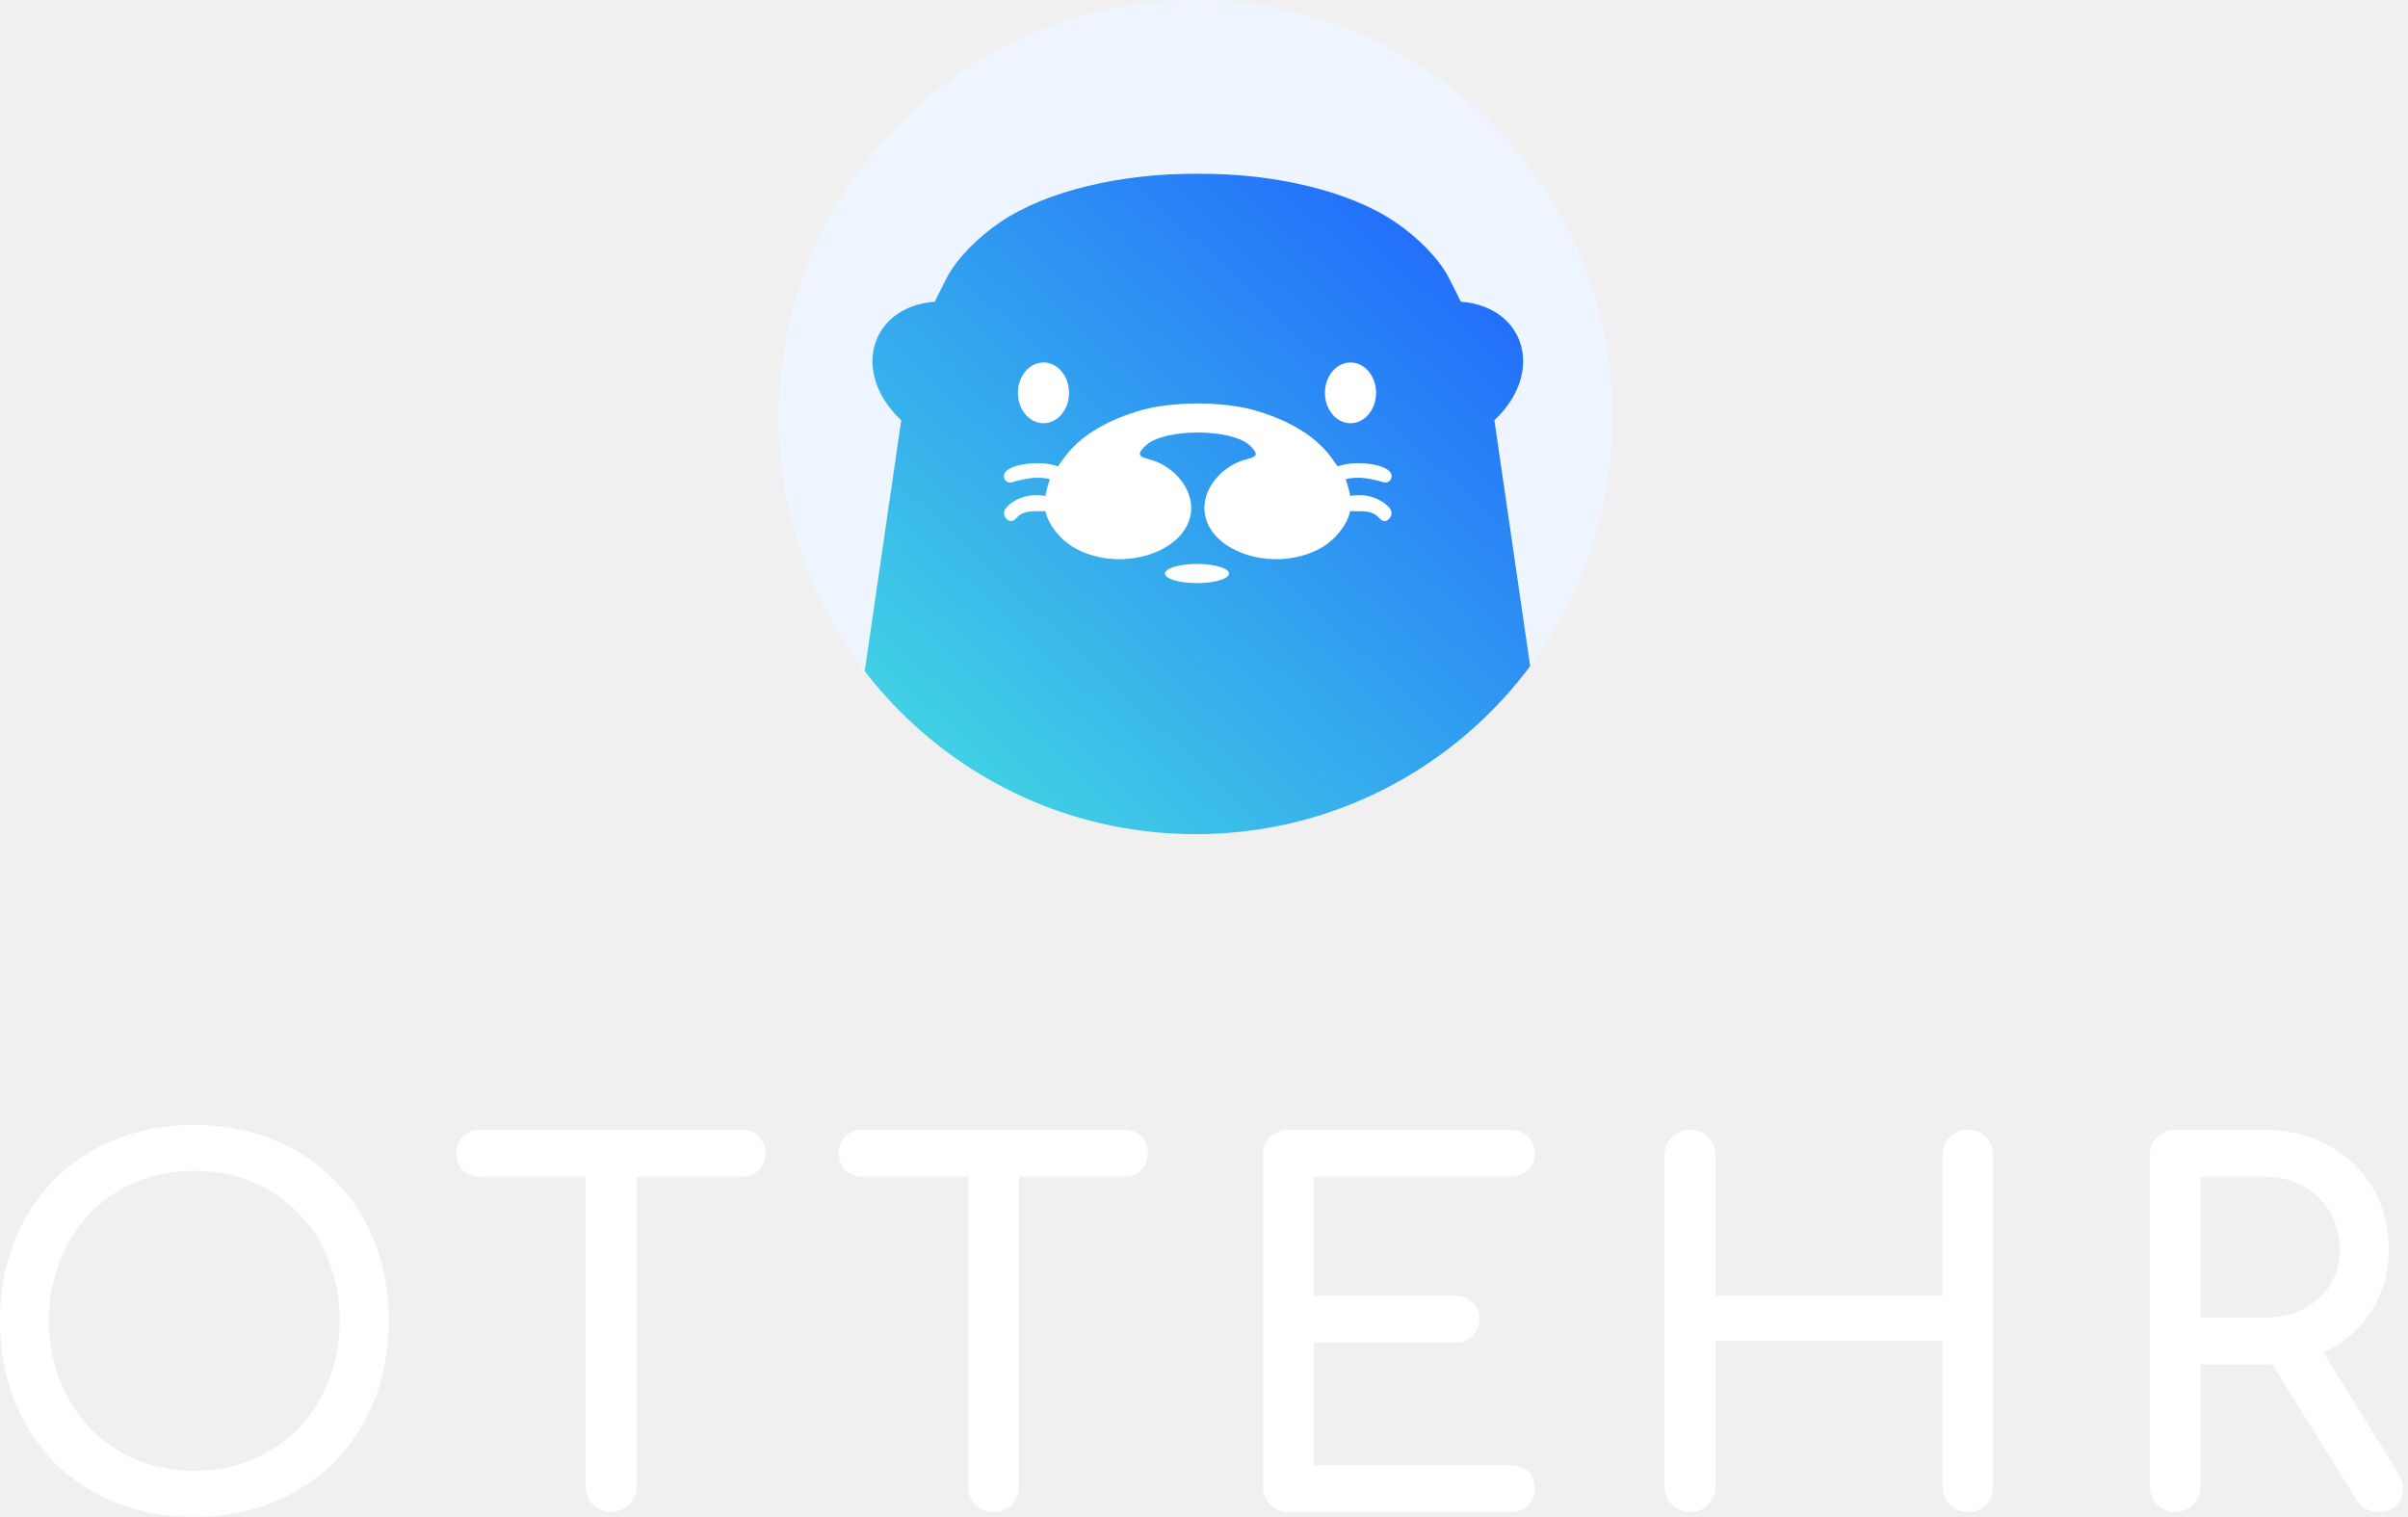
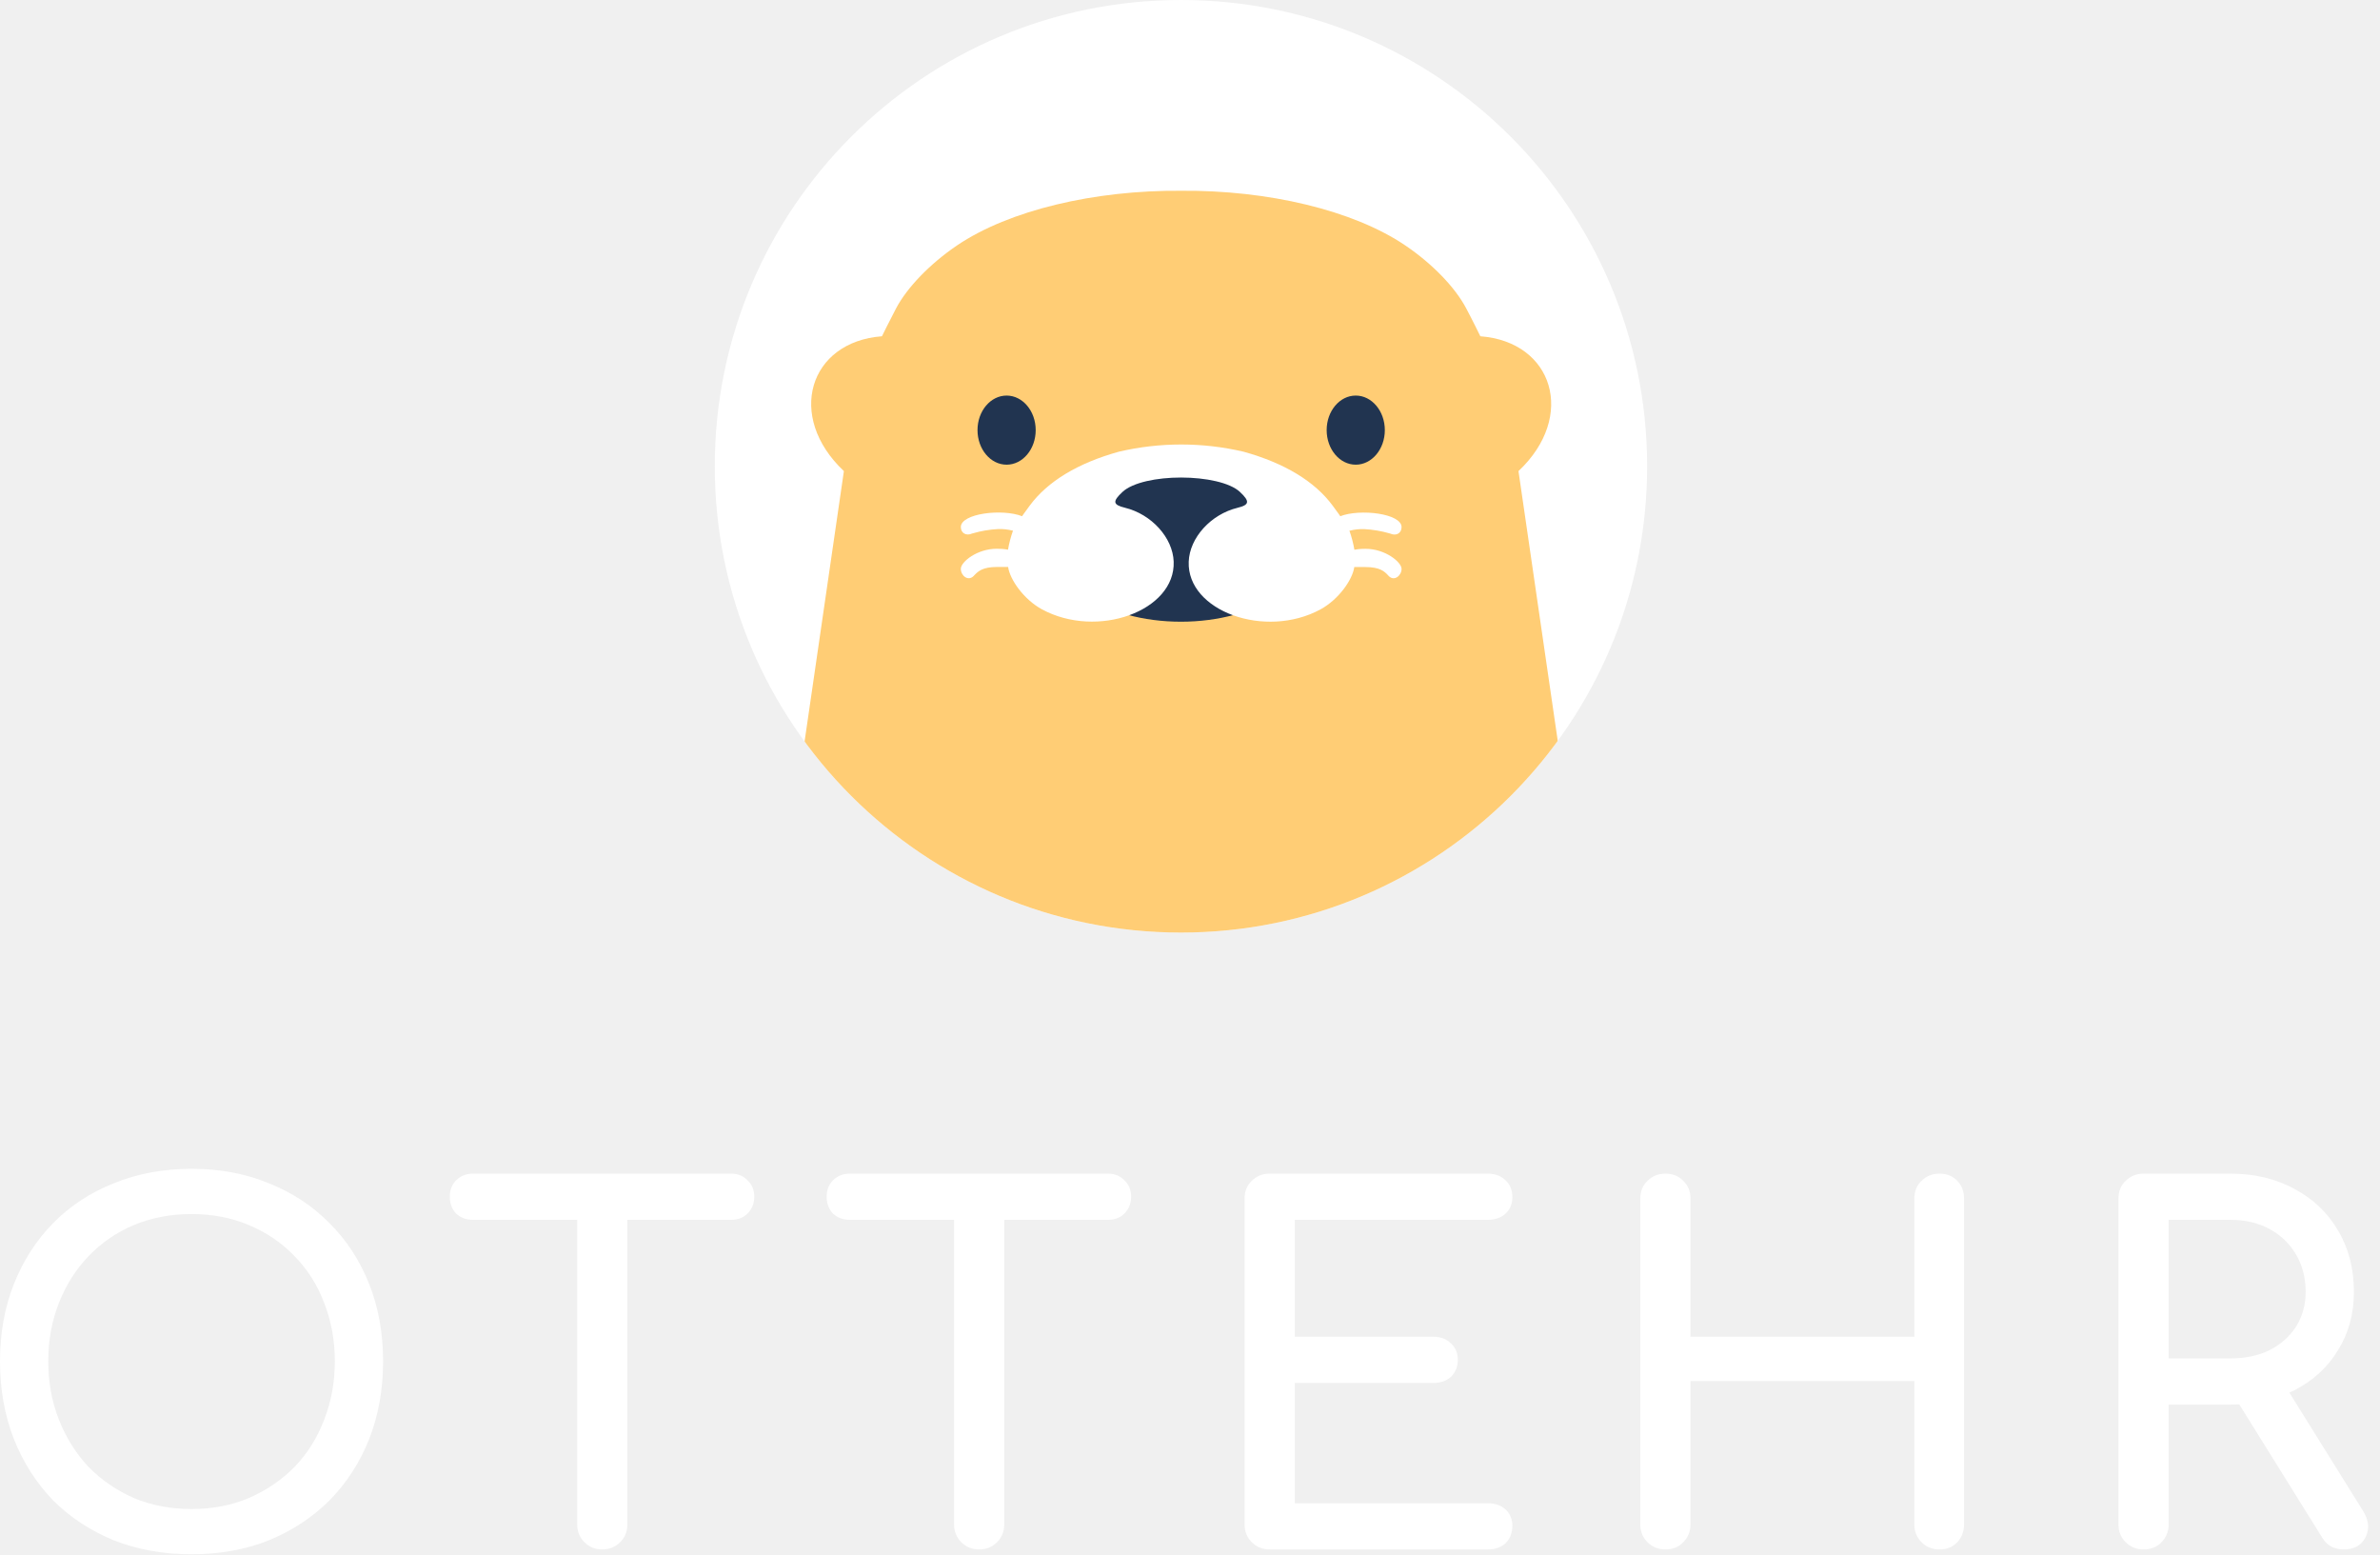
- <svg xmlns="http://www.w3.org/2000/svg" width="127" height="80" viewBox="0 0 127 80" fill="none">
-   <path d="M10.251 80C8.736 80 7.351 79.751 6.094 79.251C4.837 78.735 3.753 78.021 2.84 77.109C1.945 76.18 1.248 75.087 0.749 73.831C0.25 72.558 0 71.164 0 69.65C0 68.136 0.25 66.751 0.749 65.495C1.248 64.238 1.945 63.154 2.84 62.242C3.753 61.313 4.837 60.599 6.094 60.1C7.351 59.584 8.736 59.326 10.251 59.326C11.766 59.326 13.143 59.584 14.383 60.1C15.639 60.599 16.724 61.313 17.636 62.242C18.549 63.154 19.254 64.238 19.754 65.495C20.253 66.751 20.502 68.136 20.502 69.65C20.502 71.164 20.253 72.558 19.754 73.831C19.254 75.087 18.549 76.18 17.636 77.109C16.724 78.021 15.639 78.735 14.383 79.251C13.143 79.751 11.766 80 10.251 80ZM10.251 77.574C11.37 77.574 12.394 77.376 13.324 76.98C14.271 76.567 15.088 76.008 15.777 75.302C16.466 74.58 16.991 73.737 17.352 72.773C17.731 71.809 17.92 70.769 17.92 69.65C17.92 68.532 17.731 67.49 17.352 66.527C16.991 65.563 16.466 64.729 15.777 64.023C15.088 63.301 14.271 62.741 13.324 62.346C12.394 61.95 11.37 61.752 10.251 61.752C9.132 61.752 8.099 61.95 7.153 62.346C6.223 62.741 5.414 63.301 4.725 64.023C4.054 64.729 3.529 65.563 3.15 66.527C2.772 67.49 2.582 68.532 2.582 69.65C2.582 70.769 2.772 71.809 3.15 72.773C3.529 73.737 4.054 74.58 4.725 75.302C5.414 76.008 6.223 76.567 7.153 76.98C8.099 77.376 9.132 77.574 10.251 77.574Z" fill="white" />
-   <path d="M32.234 79.742C31.855 79.742 31.537 79.613 31.279 79.355C31.02 79.097 30.891 78.778 30.891 78.4V59.584H33.577V78.4C33.577 78.778 33.448 79.097 33.189 79.355C32.931 79.613 32.613 79.742 32.234 79.742ZM25.314 62.062C24.952 62.062 24.651 61.95 24.41 61.726C24.186 61.485 24.074 61.184 24.074 60.823C24.074 60.462 24.186 60.169 24.41 59.945C24.651 59.704 24.952 59.584 25.314 59.584H39.128C39.49 59.584 39.782 59.704 40.006 59.945C40.247 60.169 40.368 60.462 40.368 60.823C40.368 61.184 40.247 61.485 40.006 61.726C39.782 61.95 39.49 62.062 39.128 62.062H25.314Z" fill="white" />
-   <path d="M52.404 79.742C52.025 79.742 51.707 79.613 51.449 79.355C51.191 79.097 51.061 78.778 51.061 78.4V59.584H53.747V78.4C53.747 78.778 53.618 79.097 53.359 79.355C53.101 79.613 52.783 79.742 52.404 79.742ZM45.484 62.062C45.122 62.062 44.821 61.95 44.58 61.726C44.356 61.485 44.245 61.184 44.245 60.823C44.245 60.462 44.356 60.169 44.58 59.945C44.821 59.704 45.122 59.584 45.484 59.584H59.298C59.66 59.584 59.953 59.704 60.176 59.945C60.417 60.169 60.538 60.462 60.538 60.823C60.538 61.184 60.417 61.485 60.176 61.726C59.953 61.95 59.66 62.062 59.298 62.062H45.484Z" fill="white" />
-   <path d="M67.952 79.742C67.573 79.742 67.255 79.613 66.997 79.355C66.739 79.097 66.609 78.778 66.609 78.4V60.926C66.609 60.53 66.739 60.212 66.997 59.971C67.255 59.713 67.573 59.584 67.952 59.584H79.624C80.02 59.584 80.338 59.704 80.579 59.945C80.82 60.169 80.941 60.47 80.941 60.849C80.941 61.21 80.82 61.502 80.579 61.726C80.338 61.95 80.02 62.062 79.624 62.062H69.295V68.334H76.706C77.102 68.334 77.42 68.454 77.661 68.695C77.902 68.919 78.023 69.211 78.023 69.573C78.023 69.934 77.902 70.235 77.661 70.476C77.42 70.7 77.102 70.811 76.706 70.811H69.295V77.264H79.624C80.02 77.264 80.338 77.376 80.579 77.6C80.82 77.823 80.941 78.116 80.941 78.477C80.941 78.856 80.82 79.165 80.579 79.406C80.338 79.63 80.02 79.742 79.624 79.742H67.952Z" fill="white" />
-   <path d="M89.131 79.742C88.752 79.742 88.434 79.613 88.176 79.355C87.918 79.097 87.788 78.778 87.788 78.4V60.926C87.788 60.53 87.918 60.212 88.176 59.971C88.434 59.713 88.752 59.584 89.131 59.584C89.527 59.584 89.846 59.713 90.087 59.971C90.345 60.212 90.474 60.53 90.474 60.926V68.334H102.455V60.926C102.455 60.53 102.584 60.212 102.842 59.971C103.101 59.713 103.419 59.584 103.798 59.584C104.194 59.584 104.512 59.713 104.753 59.971C104.994 60.212 105.115 60.53 105.115 60.926V78.4C105.115 78.778 104.994 79.097 104.753 79.355C104.512 79.613 104.194 79.742 103.798 79.742C103.419 79.742 103.101 79.613 102.842 79.355C102.584 79.097 102.455 78.778 102.455 78.4V70.708H90.474V78.4C90.474 78.778 90.345 79.097 90.087 79.355C89.846 79.613 89.527 79.742 89.131 79.742Z" fill="white" />
-   <path d="M114.723 79.742C114.344 79.742 114.026 79.613 113.767 79.355C113.509 79.097 113.38 78.778 113.38 78.4V60.926C113.38 60.53 113.509 60.212 113.767 59.971C114.026 59.713 114.344 59.584 114.723 59.584H119.371C120.662 59.584 121.807 59.859 122.805 60.41C123.803 60.943 124.578 61.683 125.129 62.63C125.697 63.576 125.981 64.677 125.981 65.933C125.981 67.103 125.697 68.144 125.129 69.056C124.578 69.968 123.803 70.682 122.805 71.199C121.807 71.715 120.662 71.973 119.371 71.973H116.066V78.4C116.066 78.778 115.936 79.097 115.678 79.355C115.437 79.613 115.119 79.742 114.723 79.742ZM125.439 79.742C125.198 79.742 124.974 79.69 124.767 79.587C124.578 79.484 124.415 79.32 124.277 79.097L119.629 71.612L122.237 70.863L126.472 77.677C126.782 78.176 126.825 78.649 126.601 79.097C126.377 79.527 125.99 79.742 125.439 79.742ZM116.066 69.495H119.371C120.163 69.495 120.86 69.349 121.462 69.056C122.065 68.747 122.538 68.325 122.882 67.792C123.227 67.241 123.399 66.622 123.399 65.933C123.399 65.176 123.227 64.505 122.882 63.92C122.538 63.335 122.065 62.879 121.462 62.552C120.86 62.225 120.163 62.062 119.371 62.062H116.066V69.495Z" fill="white" />
-   <circle cx="63.055" cy="21.998" r="21.998" fill="#EFF5FF" />
-   <mask id="mask0_13124_572" style="mask-type:alpha" maskUnits="userSpaceOnUse" x="41" y="0" width="45" height="44">
-     <circle cx="63.055" cy="21.998" r="21.998" fill="white" />
+ <svg xmlns="http://www.w3.org/2000/svg" width="121" height="79" viewBox="0 0 121 79" fill="none">
+   <path d="M9.738 79C8.299 79 6.983 78.763 5.789 78.291C4.595 77.801 3.565 77.125 2.698 76.26C1.848 75.38 1.186 74.344 0.711 73.154C0.237 71.948 0 70.627 0 69.192C0 67.757 0.237 66.444 0.711 65.254C1.186 64.063 1.848 63.036 2.698 62.172C3.565 61.291 4.595 60.615 5.789 60.142C6.983 59.653 8.299 59.408 9.738 59.408C11.177 59.408 12.485 59.653 13.663 60.142C14.856 60.615 15.886 61.291 16.753 62.172C17.62 63.036 18.29 64.063 18.765 65.254C19.239 66.444 19.476 67.757 19.476 69.192C19.476 70.627 19.239 71.948 18.765 73.154C18.29 74.344 17.62 75.38 16.753 76.26C15.886 77.125 14.856 77.801 13.663 78.291C12.485 78.763 11.177 79 9.738 79ZM9.738 76.701C10.801 76.701 11.774 76.513 12.657 76.138C13.556 75.747 14.333 75.217 14.987 74.548C15.641 73.864 16.14 73.064 16.483 72.151C16.843 71.238 17.023 70.252 17.023 69.192C17.023 68.132 16.843 67.145 16.483 66.232C16.14 65.319 15.641 64.528 14.987 63.86C14.333 63.175 13.556 62.645 12.657 62.27C11.774 61.895 10.801 61.707 9.738 61.707C8.675 61.707 7.694 61.895 6.795 62.27C5.911 62.645 5.143 63.175 4.489 63.86C3.851 64.528 3.352 65.319 2.993 66.232C2.633 67.145 2.453 68.132 2.453 69.192C2.453 70.252 2.633 71.238 2.993 72.151C3.352 73.064 3.851 73.864 4.489 74.548C5.143 75.217 5.911 75.747 6.795 76.138C7.694 76.513 8.675 76.701 9.738 76.701Z" fill="white" />
+   <path d="M30.62 78.755C30.26 78.755 29.958 78.633 29.712 78.388C29.467 78.144 29.345 77.842 29.345 77.484V59.653H31.896V77.484C31.896 77.842 31.773 78.144 31.528 78.388C31.282 78.633 30.98 78.755 30.62 78.755ZM24.046 62.001C23.703 62.001 23.417 61.895 23.188 61.683C22.975 61.454 22.869 61.169 22.869 60.827C22.869 60.484 22.975 60.207 23.188 59.995C23.417 59.767 23.703 59.653 24.046 59.653H37.169C37.513 59.653 37.791 59.767 38.003 59.995C38.232 60.207 38.347 60.484 38.347 60.827C38.347 61.169 38.232 61.454 38.003 61.683C37.791 61.895 37.513 62.001 37.169 62.001H24.046Z" fill="white" />
+   <path d="M49.78 78.755C49.421 78.755 49.118 78.633 48.873 78.388C48.628 78.144 48.505 77.842 48.505 77.484V59.653H51.056V77.484C51.056 77.842 50.933 78.144 50.688 78.388C50.443 78.633 50.14 78.755 49.78 78.755ZM43.207 62.001C42.863 62.001 42.577 61.895 42.348 61.683C42.136 61.454 42.029 61.169 42.029 60.827C42.029 60.484 42.136 60.207 42.348 59.995C42.577 59.767 42.863 59.653 43.207 59.653H56.33C56.673 59.653 56.951 59.767 57.164 59.995C57.393 60.207 57.507 60.484 57.507 60.827C57.507 61.169 57.393 61.454 57.164 61.683C56.951 61.895 56.673 62.001 56.33 62.001H43.207Z" fill="white" />
+   <path d="M64.55 78.755C64.19 78.755 63.888 78.633 63.642 78.388C63.397 78.144 63.275 77.842 63.275 77.484V60.924C63.275 60.549 63.397 60.248 63.642 60.019C63.888 59.775 64.19 59.653 64.55 59.653H75.637C76.013 59.653 76.316 59.767 76.545 59.995C76.774 60.207 76.888 60.492 76.888 60.851C76.888 61.194 76.774 61.471 76.545 61.683C76.316 61.895 76.013 62.001 75.637 62.001H65.826V67.944H72.865C73.242 67.944 73.544 68.058 73.773 68.287C74.002 68.499 74.116 68.776 74.116 69.118C74.116 69.461 74.002 69.746 73.773 69.974C73.544 70.186 73.242 70.292 72.865 70.292H65.826V76.407H75.637C76.013 76.407 76.316 76.513 76.545 76.725C76.774 76.937 76.888 77.214 76.888 77.557C76.888 77.916 76.774 78.209 76.545 78.437C76.316 78.649 76.013 78.755 75.637 78.755H64.55Z" fill="white" />
+   <path d="M84.669 78.755C84.309 78.755 84.006 78.633 83.761 78.388C83.516 78.144 83.393 77.842 83.393 77.484V60.924C83.393 60.549 83.516 60.248 83.761 60.019C84.006 59.775 84.309 59.653 84.669 59.653C85.045 59.653 85.347 59.775 85.576 60.019C85.821 60.248 85.944 60.549 85.944 60.924V67.944H97.326V60.924C97.326 60.549 97.448 60.248 97.693 60.019C97.939 59.775 98.241 59.653 98.601 59.653C98.977 59.653 99.28 59.775 99.508 60.019C99.737 60.248 99.852 60.549 99.852 60.924V77.484C99.852 77.842 99.737 78.144 99.508 78.388C99.28 78.633 98.977 78.755 98.601 78.755C98.241 78.755 97.939 78.633 97.693 78.388C97.448 78.144 97.326 77.842 97.326 77.484V70.195H85.944V77.484C85.944 77.842 85.821 78.144 85.576 78.388C85.347 78.633 85.045 78.755 84.669 78.755Z" fill="white" />
+   <path d="M108.979 78.755C108.619 78.755 108.317 78.633 108.071 78.388C107.826 78.144 107.703 77.842 107.703 77.484V60.924C107.703 60.549 107.826 60.248 108.071 60.019C108.317 59.775 108.619 59.653 108.979 59.653H113.394C114.621 59.653 115.708 59.913 116.657 60.435C117.605 60.941 118.341 61.642 118.864 62.539C119.404 63.436 119.674 64.479 119.674 65.67C119.674 66.778 119.404 67.765 118.864 68.629C118.341 69.493 117.605 70.17 116.657 70.659C115.708 71.148 114.621 71.393 113.394 71.393H110.254V77.484C110.254 77.842 110.132 78.144 109.887 78.388C109.658 78.633 109.355 78.755 108.979 78.755ZM119.158 78.755C118.93 78.755 118.717 78.706 118.521 78.609C118.341 78.511 118.185 78.356 118.055 78.144L113.639 71.051L116.117 70.341L120.14 76.799C120.434 77.272 120.475 77.72 120.262 78.144C120.05 78.552 119.682 78.755 119.158 78.755ZM110.254 69.045H113.394C114.146 69.045 114.809 68.906 115.381 68.629C115.953 68.336 116.403 67.936 116.73 67.431C117.057 66.909 117.221 66.322 117.221 65.67C117.221 64.952 117.057 64.316 116.73 63.762C116.403 63.207 115.953 62.775 115.381 62.465C114.809 62.156 114.146 62.001 113.394 62.001H110.254V69.045Z" fill="white" />
+   <ellipse cx="60.04" cy="23.7" rx="23.7" ry="23.7" fill="white" />
+   <mask id="mask0_13868_30473" style="mask-type:alpha" maskUnits="userSpaceOnUse" x="36" y="0" width="48" height="48">
+     <ellipse cx="60.04" cy="23.7" rx="23.7" ry="23.7" fill="#536682" />
  </mask>
-   <g mask="url(#mask0_13124_572)">
-     <ellipse cx="63.04" cy="27.107" rx="11.074" ry="13.223" fill="white" />
-     <path fill-rule="evenodd" clip-rule="evenodd" d="M83.117 51.291L82.975 51.227V51.291H83.117ZM47.764 51.291H63.105H63.241H78.582C82.566 51.291 83.456 51.249 83.456 51.062C83.456 50.937 83.18 49.666 82.843 48.237C82.442 46.538 81.64 41.584 80.523 33.903L78.815 22.166C81.515 19.623 80.419 16.166 77.045 15.913C77.045 15.913 76.665 15.132 76.397 14.624C75.882 13.646 74.816 12.543 73.572 11.703C71.146 10.064 67.185 9.133 63.173 9.167C59.161 9.133 55.2 10.064 52.774 11.703C51.531 12.543 50.464 13.646 49.949 14.624C49.681 15.132 49.301 15.913 49.301 15.913C45.927 16.166 44.831 19.623 47.531 22.166L45.824 33.903C44.706 41.584 43.904 46.538 43.503 48.237C43.166 49.666 42.89 50.937 42.89 51.062C42.89 51.249 43.78 51.291 47.764 51.291ZM63.173 21.277C62.12 21.286 61.049 21.398 60.285 21.61C58.384 22.137 56.978 22.987 56.147 24.112C55.874 24.482 55.794 24.599 55.794 24.599C54.878 24.241 52.952 24.474 52.952 25.105C52.952 25.39 53.205 25.527 53.474 25.405L53.515 25.394C53.782 25.325 54.278 25.197 54.68 25.197C55.09 25.197 55.281 25.25 55.346 25.269C55.364 25.274 55.372 25.276 55.373 25.274C55.313 25.431 55.14 26.027 55.14 26.159C55.14 26.159 54.951 26.117 54.614 26.117C53.711 26.117 52.952 26.724 52.952 27.045C52.952 27.357 53.29 27.635 53.543 27.382C53.558 27.367 53.572 27.352 53.588 27.336L53.588 27.336C53.746 27.171 53.947 26.96 54.639 26.96H55.145C55.229 27.551 55.872 28.464 56.711 28.92C59.275 30.316 62.91 29.001 62.824 26.709C62.782 25.599 61.797 24.513 60.558 24.211C60.001 24.076 59.978 23.919 60.45 23.479C60.918 23.044 62.045 22.81 63.173 22.812C64.302 22.81 65.428 23.044 65.896 23.479C66.368 23.919 66.345 24.076 65.788 24.211C64.549 24.513 63.564 25.599 63.522 26.709C63.436 29.001 67.072 30.316 69.635 28.92C70.474 28.464 71.117 27.551 71.201 26.96H71.707C72.399 26.96 72.6 27.171 72.758 27.336L72.758 27.336C72.774 27.352 72.789 27.367 72.803 27.382C73.056 27.635 73.394 27.357 73.394 27.045C73.394 26.724 72.635 26.117 71.732 26.117C71.395 26.117 71.206 26.159 71.206 26.159C71.206 26.027 71.034 25.431 70.973 25.274C70.974 25.276 70.983 25.274 71 25.269C71.065 25.25 71.256 25.197 71.666 25.197C72.068 25.197 72.564 25.325 72.831 25.394L72.872 25.405C73.141 25.527 73.394 25.39 73.394 25.105C73.394 24.474 71.468 24.241 70.552 24.599C70.552 24.599 70.472 24.482 70.199 24.112C69.368 22.987 67.962 22.137 66.062 21.61C65.297 21.398 64.226 21.286 63.173 21.277ZM43.23 51.291L43.371 51.227V51.291H43.23Z" fill="url(#paint0_linear_13124_572)" />
-     <ellipse cx="71.227" cy="20.72" rx="1.349" ry="1.602" fill="white" />
-     <ellipse cx="55.034" cy="20.72" rx="1.349" ry="1.602" fill="white" />
-     <ellipse cx="63.13" cy="30.25" rx="0.506" ry="1.687" transform="rotate(90 63.1302 30.25)" fill="white" />
+   <g mask="url(#mask0_13868_30473)">
+     <path fill-rule="evenodd" clip-rule="evenodd" d="M82.142 54.847C82.018 54.266 81.828 53.425 81.617 52.526C81.176 50.662 80.297 45.233 79.073 36.812L77.2 23.945C80.159 21.158 78.959 17.368 75.261 17.092C75.261 17.092 74.843 16.235 74.544 15.677C73.979 14.602 72.811 13.398 71.447 12.476C68.794 10.679 64.444 9.659 60.052 9.696C55.661 9.659 51.31 10.679 48.652 12.476C47.288 13.403 46.12 14.606 45.555 15.677C45.261 16.235 44.838 17.092 44.838 17.092C41.142 17.368 39.945 21.158 42.904 23.945L41.033 36.812C39.807 45.236 38.928 50.662 38.488 52.526C38.274 53.425 38.095 54.268 37.962 54.847H82.142Z" fill="#FFCD75" />
+     <path d="M68.926 23.619C69.743 23.619 70.405 22.832 70.405 21.862C70.405 20.892 69.743 20.106 68.926 20.106C68.11 20.106 67.448 20.892 67.448 21.862C67.448 22.832 68.11 23.619 68.926 23.619Z" fill="#213450" />
+     <path d="M51.176 23.619C51.993 23.619 52.655 22.832 52.655 21.862C52.655 20.892 51.993 20.106 51.176 20.106C50.359 20.106 49.697 20.892 49.697 21.862C49.697 22.832 50.359 23.619 51.176 23.619Z" fill="#213450" />
+     <ellipse cx="60.04" cy="27.176" rx="6.952" ry="4.424" fill="#213450" />
+     <path d="M62.918 25.81C61.561 26.14 60.48 27.331 60.435 28.549C60.34 31.058 64.325 32.501 67.137 30.972C68.057 30.47 68.761 29.47 68.853 28.821H69.408C70.167 28.821 70.387 29.052 70.561 29.231L70.609 29.283C70.887 29.561 71.256 29.256 71.256 28.914C71.256 28.572 70.425 27.896 69.435 27.896C69.242 27.892 69.049 27.908 68.858 27.943C68.801 27.612 68.716 27.287 68.604 26.971C68.604 26.971 68.614 26.971 68.632 26.971C68.871 26.911 69.117 26.885 69.364 26.894C69.796 26.917 70.224 26.989 70.64 27.109L70.685 27.122C70.98 27.255 71.256 27.104 71.256 26.792C71.256 26.1 69.147 25.846 68.141 26.238C68.141 26.238 68.055 26.109 67.754 25.701C66.843 24.467 65.302 23.535 63.219 22.958C61.136 22.471 58.968 22.471 56.885 22.958C54.802 23.535 53.261 24.467 52.35 25.701C52.049 26.106 51.963 26.238 51.963 26.238C50.957 25.842 48.849 26.097 48.849 26.788C48.849 27.1 49.125 27.251 49.421 27.118L49.466 27.106C49.882 26.985 50.31 26.913 50.742 26.891C50.988 26.882 51.234 26.908 51.474 26.968C51.491 26.968 51.502 26.968 51.502 26.968C51.39 27.284 51.305 27.609 51.248 27.939C51.057 27.904 50.864 27.889 50.67 27.892C49.681 27.892 48.849 28.558 48.849 28.911C48.849 29.264 49.219 29.558 49.496 29.28L49.545 29.228C49.724 29.049 49.939 28.817 50.697 28.817H51.253C51.344 29.464 52.049 30.465 52.968 30.968C55.781 32.497 59.765 31.056 59.67 28.545C59.625 27.328 58.544 26.136 57.188 25.806C56.577 25.657 56.551 25.485 57.069 25.003C57.587 24.521 58.817 24.27 60.054 24.272C61.291 24.274 62.527 24.525 63.038 25.003C63.549 25.482 63.529 25.661 62.918 25.81Z" fill="white" />
  </g>
-   <defs>
-     <linearGradient id="paint0_linear_13124_572" x1="79.762" y1="15.322" x2="47.029" y2="50.248" gradientUnits="userSpaceOnUse">
-       <stop stop-color="#226CFB" />
-       <stop offset="1" stop-color="#48E9DF" />
-     </linearGradient>
-   </defs>
</svg>
